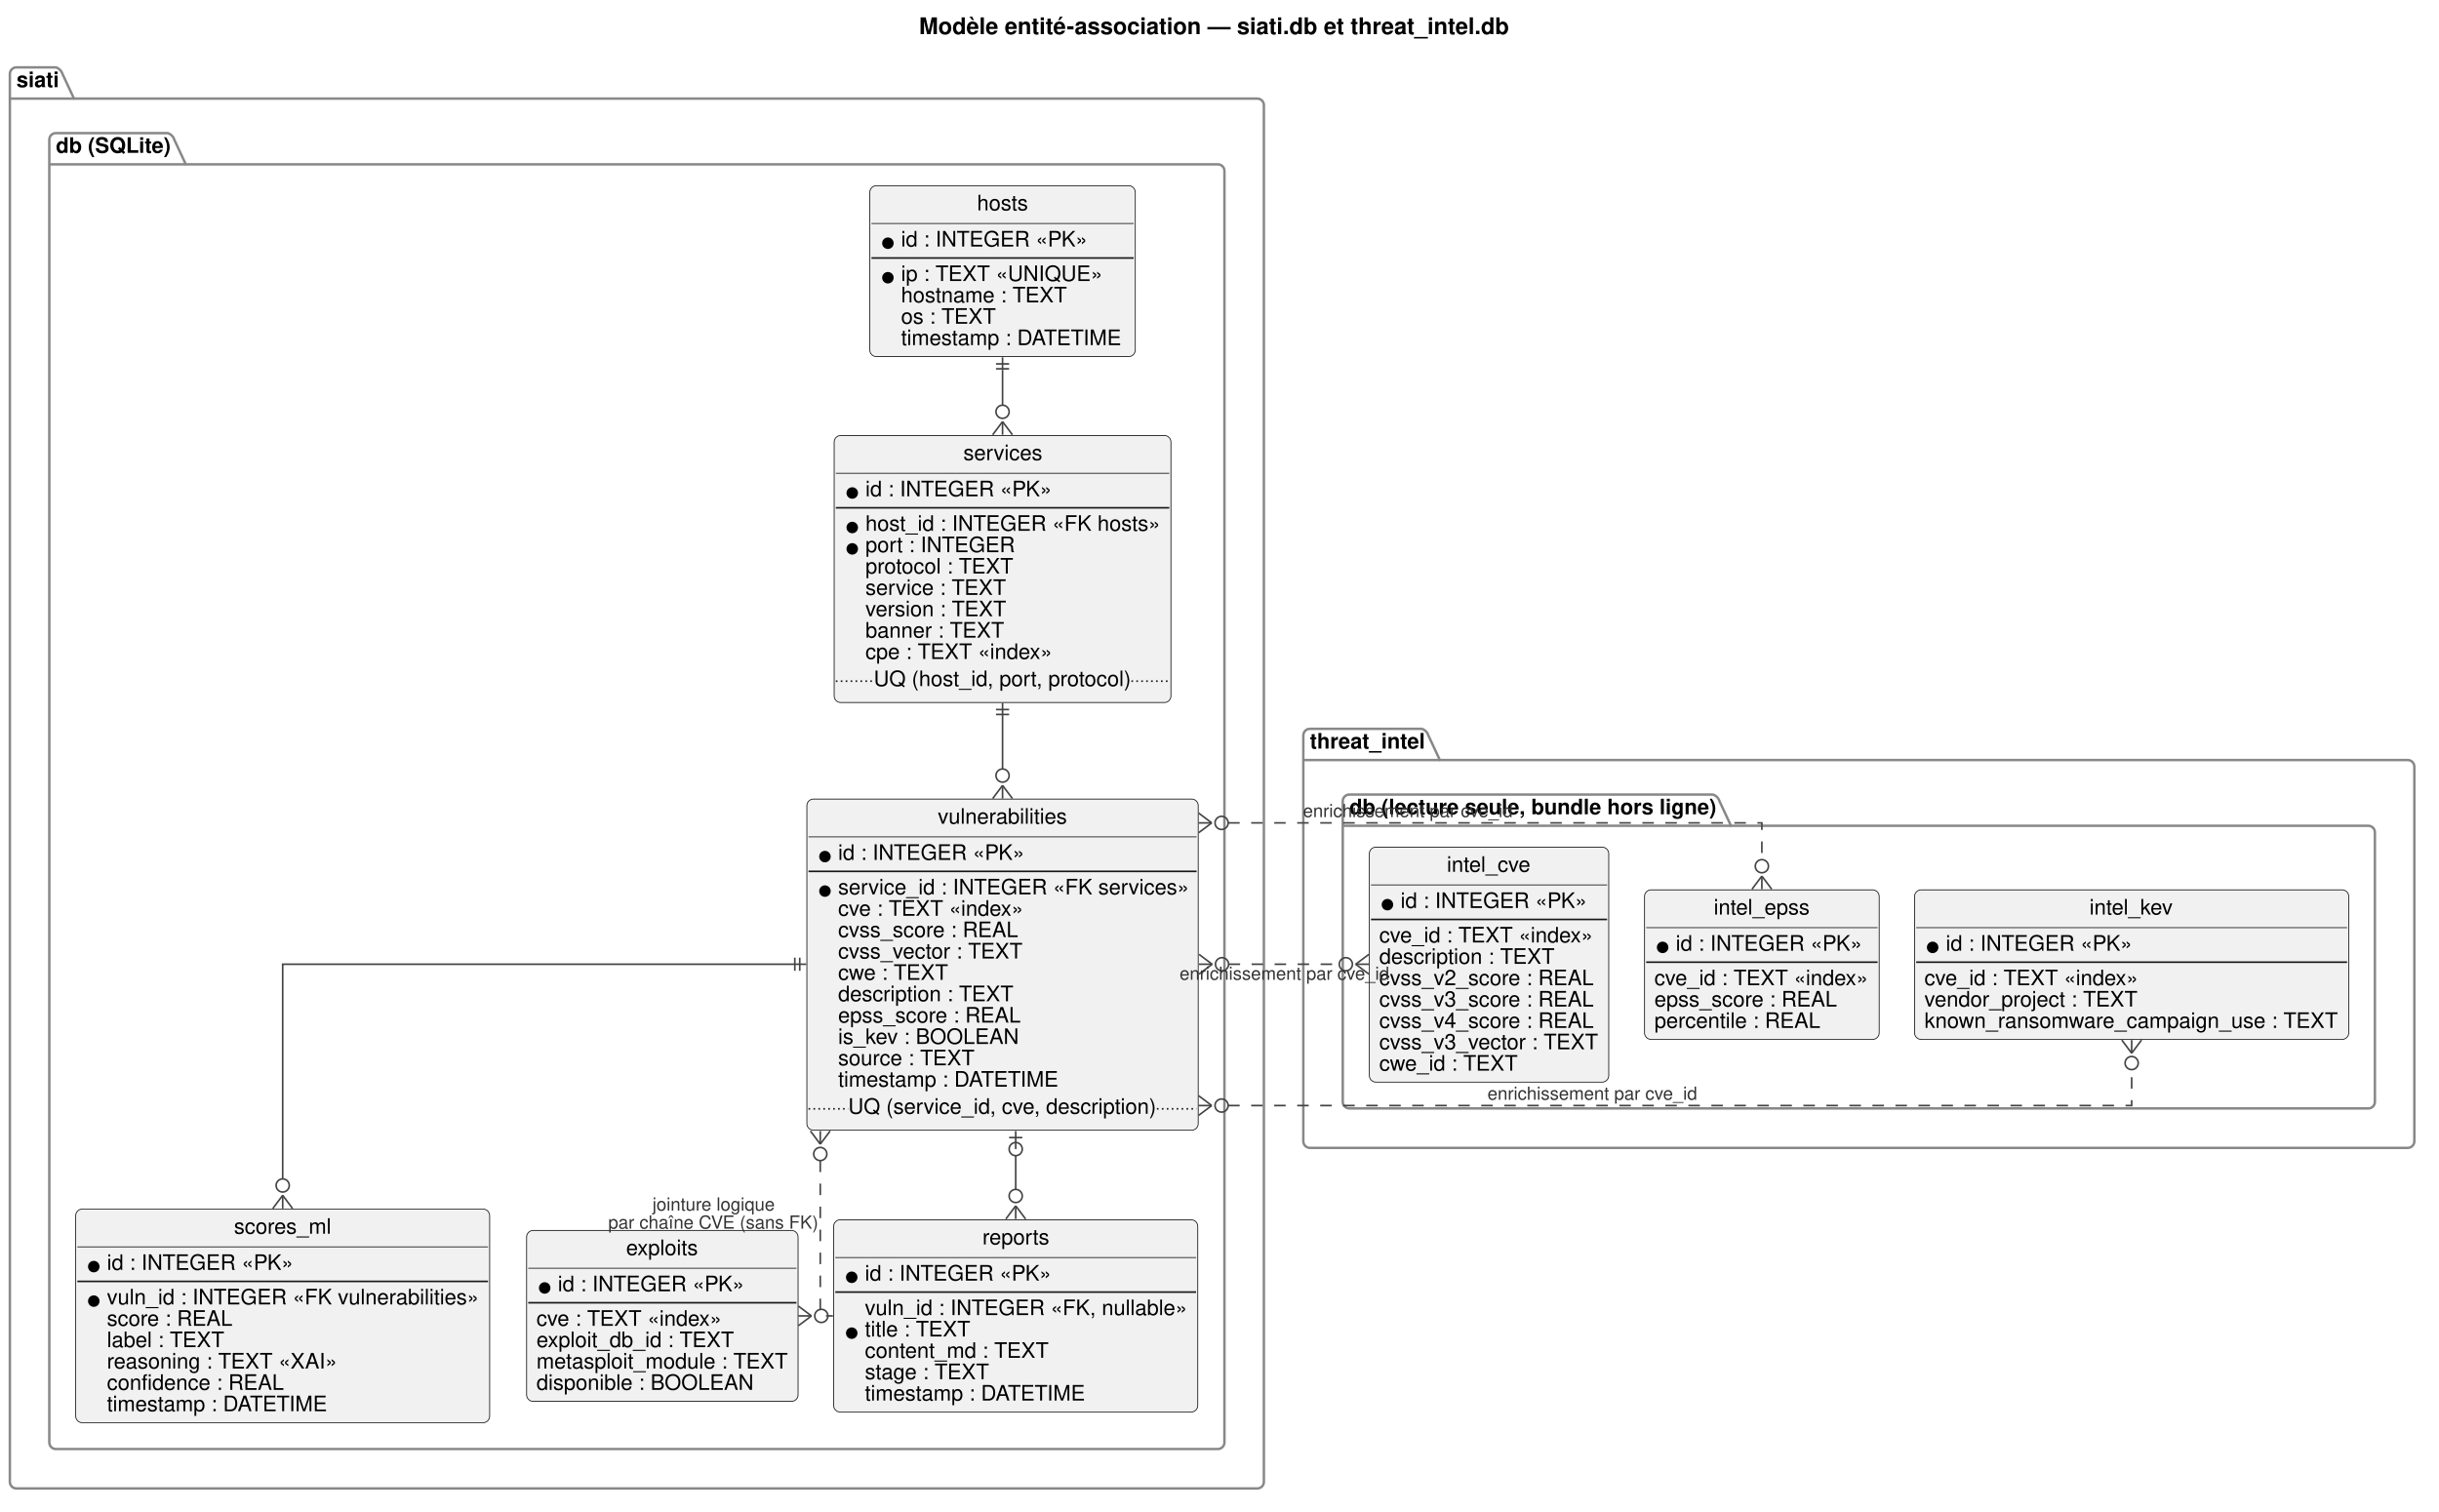
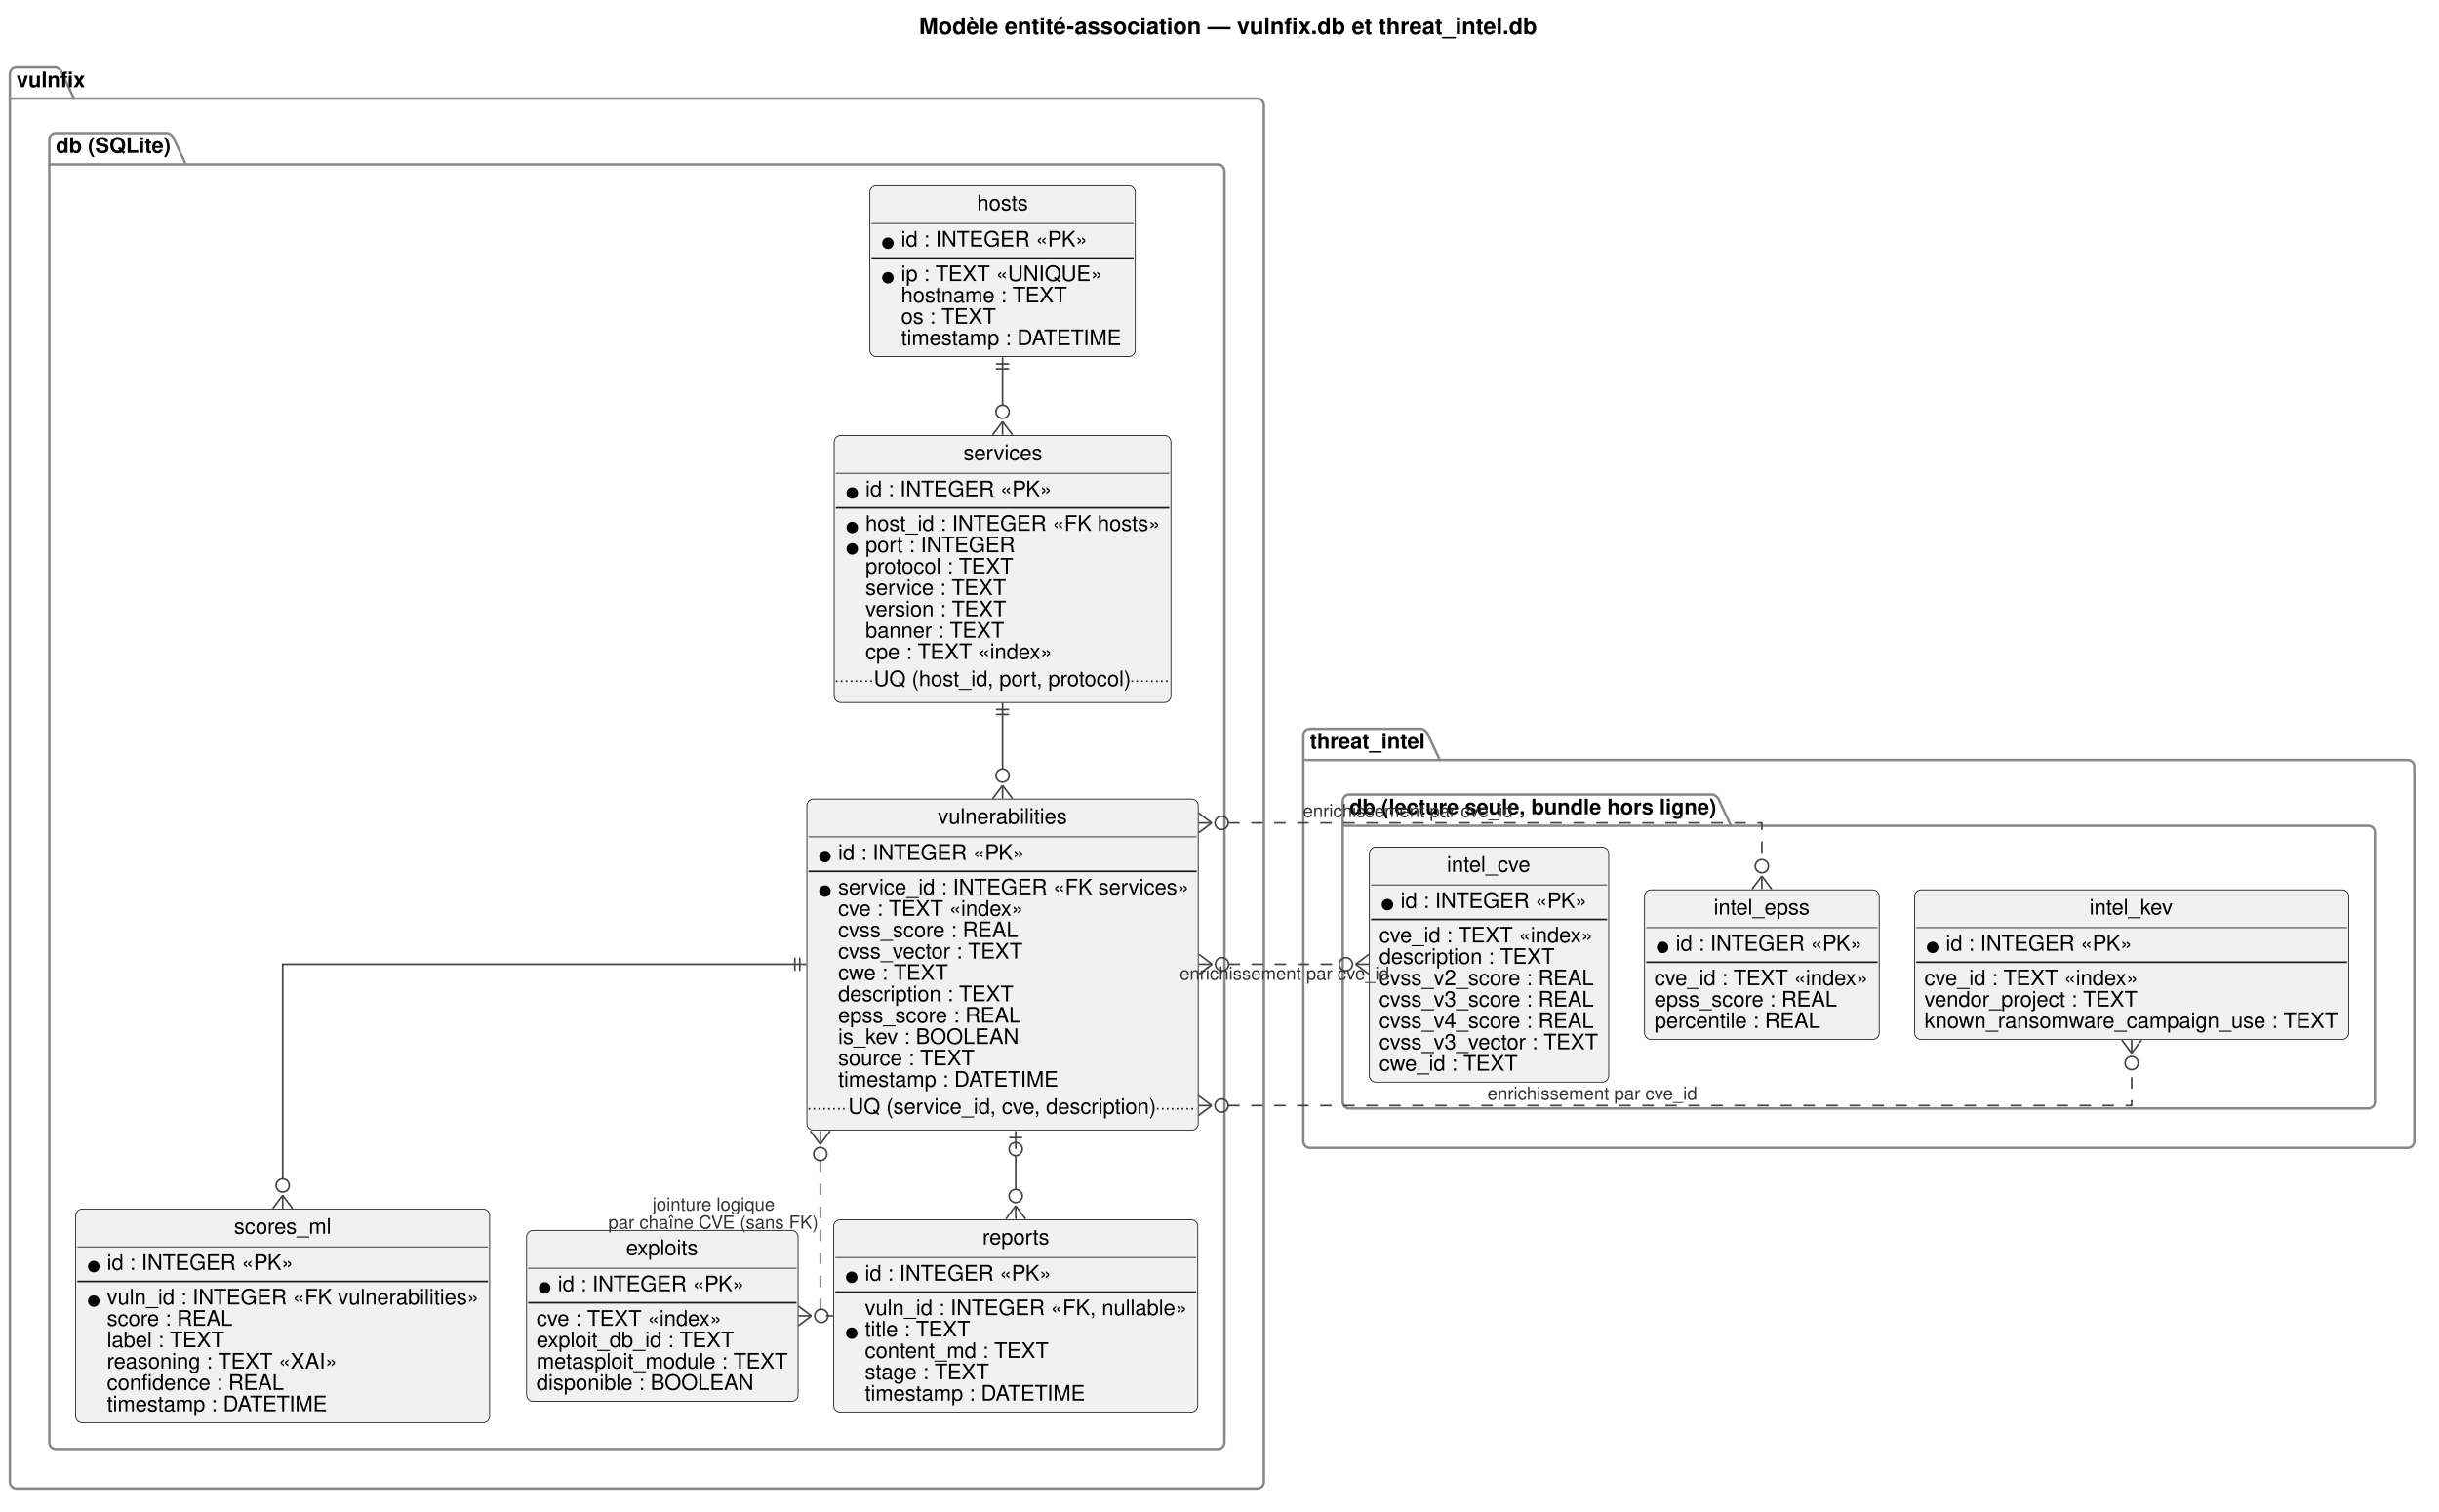
<svg xmlns="http://www.w3.org/2000/svg" contentStyleType="text/css" data-diagram-type="CLASS" height="920px" preserveAspectRatio="none" style="width:1484px;height:920px;background:#FFFFFF;" version="1.1" viewBox="0 0 1484 920" width="1484px" zoomAndPan="magnify">
  <defs />
  <g>
    <g class="title" data-source-line="1">
-       <text fill="#000000" font-family="Helvetica" font-size="14" font-weight="700" lengthAdjust="spacing" textLength="358.613" x="559.193" y="20.78">Modèle entité-association — siati.db et threat_intel.db</text>
-     </g>
-     <g class="cluster" data-qualified-name="siati" data-source-line="6" id="ent0003">
+       <text fill="#000000" font-family="Helvetica" font-size="14" font-weight="700" lengthAdjust="spacing" textLength="358.613" x="559.193" y="20.78">Modèle entité-association — vulnfix.db et threat_intel.db</text>
+     </g>
+     <g class="cluster" data-qualified-name="vulnfix" data-source-line="6" id="ent0003">
      <path d="M10,41 L34.013,41 A6,6 0 0 1 38.013,45 L45.013,60 L765,60 A4,4 0 0 1 769,64 L769,901.75 A4,4 0 0 1 765,905.75 L10,905.75 A4,4 0 0 1 6,901.75 L6,45 A4,4 0 0 1 10,41" fill="none" style="stroke:#888888;stroke-width:1.5;" />
      <line style="stroke:#888888;stroke-width:1.5;" x1="6" x2="45.013" y1="60" y2="60" />
-       <text fill="#000000" font-family="Helvetica" font-size="13" font-weight="700" lengthAdjust="spacing" textLength="26.013" x="10" y="53.01">siati</text>
-     </g>
-     <g class="cluster" data-qualified-name="siati.db .SQLite." data-source-line="5" id="ent0001">
+       <text fill="#000000" font-family="Helvetica" font-size="13" font-weight="700" lengthAdjust="spacing" textLength="26.013" x="10" y="53.01">vulnfix</text>
+     </g>
+     <g class="cluster" data-qualified-name="vulnfix.db .SQLite." data-source-line="5" id="ent0001">
      <path d="M34,81 L102.046,81 A6,6 0 0 1 106.046,85 L113.046,100 L741,100 A4,4 0 0 1 745,104 L745,877.75 A4,4 0 0 1 741,881.75 L34,881.75 A4,4 0 0 1 30,877.75 L30,85 A4,4 0 0 1 34,81" fill="none" style="stroke:#888888;stroke-width:1.5;" />
      <line style="stroke:#888888;stroke-width:1.5;" x1="30" x2="113.046" y1="100" y2="100" />
      <text fill="#000000" font-family="Helvetica" font-size="13" font-weight="700" lengthAdjust="spacing" textLength="70.046" x="34" y="93.01">db (SQLite)</text>
    </g>
    <g class="cluster" data-qualified-name="threat_intel" data-source-line="77" id="ent0016">
      <path d="M797,443.5 L865.072,443.5 A6,6 0 0 1 869.072,447.5 L876.072,462.5 L1465,462.5 A4,4 0 0 1 1469,466.5 L1469,694.5 A4,4 0 0 1 1465,698.5 L797,698.5 A4,4 0 0 1 793,694.5 L793,447.5 A4,4 0 0 1 797,443.5" fill="none" style="stroke:#888888;stroke-width:1.5;" />
      <line style="stroke:#888888;stroke-width:1.5;" x1="793" x2="876.072" y1="462.5" y2="462.5" />
      <text fill="#000000" font-family="Helvetica" font-size="13" font-weight="700" lengthAdjust="spacing" textLength="70.072" x="797" y="455.51">threat_intel</text>
    </g>
    <g class="cluster" data-qualified-name="threat_intel.db .lecture seule. bundle hors ligne." data-source-line="76" id="ent0014">
      <path d="M821,483.5 L1042.196,483.5 A6,6 0 0 1 1046.196,487.5 L1053.196,502.5 L1441,502.5 A4,4 0 0 1 1445,506.5 L1445,670.5 A4,4 0 0 1 1441,674.5 L821,674.5 A4,4 0 0 1 817,670.5 L817,487.5 A4,4 0 0 1 821,483.5" fill="none" style="stroke:#888888;stroke-width:1.5;" />
      <line style="stroke:#888888;stroke-width:1.5;" x1="817" x2="1053.196" y1="502.5" y2="502.5" />
      <text fill="#000000" font-family="Helvetica" font-size="13" font-weight="700" lengthAdjust="spacing" textLength="223.196" x="821" y="495.51">db (lecture seule, bundle hors ligne)</text>
    </g>
-     <g class="entity" data-qualified-name="siati.db .SQLite..hosts" data-source-line="6" id="ent0002">
+     <g class="entity" data-qualified-name="vulnfix.db .SQLite..hosts" data-source-line="6" id="ent0002">
      <rect fill="#F1F1F1" height="104" rx="4" ry="4" style="stroke:#181818;stroke-width:0.5;" width="161.519" x="529.24" y="113" />
      <text fill="#000000" font-family="Helvetica" font-size="13" lengthAdjust="spacing" textLength="31.072" x="594.464" y="128.01">hosts</text>
      <line style="stroke:#181818;stroke-width:0.5;" x1="530.24" x2="689.759" y1="136" y2="136" />
      <g data-visibility-modifier="IE_MANDATORY">
        <ellipse cx="540.24" cy="148" fill="#000000" rx="3" ry="3" style="stroke:#000000;stroke-width:1;" />
      </g>
      <text fill="#000000" font-family="Helvetica" font-size="13" lengthAdjust="spacing" textLength="114.15" x="548.24" y="150.01">id : INTEGER «PK»</text>
      <line style="stroke:#181818;stroke-width:1;" x1="530.24" x2="689.759" y1="157" y2="157" />
      <g data-visibility-modifier="IE_MANDATORY">
        <ellipse cx="540.24" cy="169" fill="#000000" rx="3" ry="3" style="stroke:#000000;stroke-width:1;" />
      </g>
      <text fill="#000000" font-family="Helvetica" font-size="13" lengthAdjust="spacing" textLength="122.808" x="548.24" y="171.01">ip : TEXT «UNIQUE»</text>
      <text fill="#000000" font-family="Helvetica" font-size="13" lengthAdjust="spacing" textLength="101.15" x="548.24" y="184.01">hostname : TEXT</text>
      <text fill="#000000" font-family="Helvetica" font-size="13" lengthAdjust="spacing" textLength="57.789" x="548.24" y="197.01">os : TEXT</text>
      <text fill="#000000" font-family="Helvetica" font-size="13" lengthAdjust="spacing" textLength="136.519" x="548.24" y="210.01">timestamp : DATETIME</text>
    </g>
-     <g class="entity" data-qualified-name="siati.db .SQLite..services" data-source-line="14" id="ent0004">
+     <g class="entity" data-qualified-name="vulnfix.db .SQLite..services" data-source-line="14" id="ent0004">
      <rect fill="#F1F1F1" height="162.5" rx="4" ry="4" style="stroke:#181818;stroke-width:0.5;" width="204.905" x="507.55" y="265" />
      <text fill="#000000" font-family="Helvetica" font-size="13" lengthAdjust="spacing" textLength="47.677" x="586.164" y="280.01">services</text>
      <line style="stroke:#181818;stroke-width:0.5;" x1="508.55" x2="711.455" y1="288" y2="288" />
      <g data-visibility-modifier="IE_MANDATORY">
        <ellipse cx="518.55" cy="300" fill="#000000" rx="3" ry="3" style="stroke:#000000;stroke-width:1;" />
      </g>
      <text fill="#000000" font-family="Helvetica" font-size="13" lengthAdjust="spacing" textLength="114.15" x="526.55" y="302.01">id : INTEGER «PK»</text>
      <line style="stroke:#181818;stroke-width:1;" x1="508.55" x2="711.455" y1="309" y2="309" />
      <g data-visibility-modifier="IE_MANDATORY">
        <ellipse cx="518.55" cy="321" fill="#000000" rx="3" ry="3" style="stroke:#000000;stroke-width:1;" />
      </g>
      <text fill="#000000" font-family="Helvetica" font-size="13" lengthAdjust="spacing" textLength="179.905" x="526.55" y="323.01">host_id : INTEGER «FK hosts»</text>
      <g data-visibility-modifier="IE_MANDATORY">
        <ellipse cx="518.55" cy="334" fill="#000000" rx="3" ry="3" style="stroke:#000000;stroke-width:1;" />
      </g>
      <text fill="#000000" font-family="Helvetica" font-size="13" lengthAdjust="spacing" textLength="91.019" x="526.55" y="336.01">port : INTEGER</text>
      <text fill="#000000" font-family="Helvetica" font-size="13" lengthAdjust="spacing" textLength="90.308" x="526.55" y="349.01">protocol : TEXT</text>
      <text fill="#000000" font-family="Helvetica" font-size="13" lengthAdjust="spacing" textLength="85.236" x="526.55" y="362.01">service : TEXT</text>
      <text fill="#000000" font-family="Helvetica" font-size="13" lengthAdjust="spacing" textLength="85.966" x="526.55" y="375.01">version : TEXT</text>
      <text fill="#000000" font-family="Helvetica" font-size="13" lengthAdjust="spacing" textLength="84.538" x="526.55" y="388.01">banner : TEXT</text>
      <text fill="#000000" font-family="Helvetica" font-size="13" lengthAdjust="spacing" textLength="114.169" x="526.55" y="401.01">cpe : TEXT «index»</text>
      <line style="stroke:#181818;stroke-width:1;stroke-dasharray:1,2;" x1="508.55" x2="531.609" y1="414.5" y2="414.5" />
      <text fill="#000000" font-family="Helvetica" font-size="13" lengthAdjust="spacing" textLength="156.787" x="531.609" y="417.51">UQ (host_id, port, protocol)</text>
      <line style="stroke:#181818;stroke-width:1;stroke-dasharray:1,2;" x1="688.396" x2="711.455" y1="414.5" y2="414.5" />
    </g>
-     <g class="entity" data-qualified-name="siati.db .SQLite..vulnerabilities" data-source-line="26" id="ent0005">
+     <g class="entity" data-qualified-name="vulnfix.db .SQLite..vulnerabilities" data-source-line="26" id="ent0005">
      <rect fill="#F1F1F1" height="201.5" rx="4" ry="4" style="stroke:#181818;stroke-width:0.5;" width="238.116" x="490.94" y="486.25" />
      <text fill="#000000" font-family="Helvetica" font-size="13" lengthAdjust="spacing" textLength="78.762" x="570.617" y="501.26">vulnerabilities</text>
      <line style="stroke:#181818;stroke-width:0.5;" x1="491.94" x2="728.056" y1="509.25" y2="509.25" />
      <g data-visibility-modifier="IE_MANDATORY">
        <ellipse cx="501.94" cy="521.25" fill="#000000" rx="3" ry="3" style="stroke:#000000;stroke-width:1;" />
      </g>
      <text fill="#000000" font-family="Helvetica" font-size="13" lengthAdjust="spacing" textLength="114.15" x="509.94" y="523.26">id : INTEGER «PK»</text>
      <line style="stroke:#181818;stroke-width:1;" x1="491.94" x2="728.056" y1="530.25" y2="530.25" />
      <g data-visibility-modifier="IE_MANDATORY">
        <ellipse cx="501.94" cy="542.25" fill="#000000" rx="3" ry="3" style="stroke:#000000;stroke-width:1;" />
      </g>
      <text fill="#000000" font-family="Helvetica" font-size="13" lengthAdjust="spacing" textLength="213.116" x="509.94" y="544.26">service_id : INTEGER «FK services»</text>
      <text fill="#000000" font-family="Helvetica" font-size="13" lengthAdjust="spacing" textLength="113.439" x="509.94" y="557.26">cve : TEXT «index»</text>
      <text fill="#000000" font-family="Helvetica" font-size="13" lengthAdjust="spacing" textLength="109.814" x="509.94" y="570.26">cvss_score : REAL</text>
      <text fill="#000000" font-family="Helvetica" font-size="13" lengthAdjust="spacing" textLength="112.69" x="509.94" y="583.26">cvss_vector : TEXT</text>
      <text fill="#000000" font-family="Helvetica" font-size="13" lengthAdjust="spacing" textLength="67.177" x="509.94" y="596.26">cwe : TEXT</text>
      <text fill="#000000" font-family="Helvetica" font-size="13" lengthAdjust="spacing" textLength="106.926" x="509.94" y="609.26">description : TEXT</text>
      <text fill="#000000" font-family="Helvetica" font-size="13" lengthAdjust="spacing" textLength="111.274" x="509.94" y="622.26">epss_score : REAL</text>
      <text fill="#000000" font-family="Helvetica" font-size="13" lengthAdjust="spacing" textLength="110.538" x="509.94" y="635.26">is_kev : BOOLEAN</text>
      <text fill="#000000" font-family="Helvetica" font-size="13" lengthAdjust="spacing" textLength="83.078" x="509.94" y="648.26">source : TEXT</text>
      <text fill="#000000" font-family="Helvetica" font-size="13" lengthAdjust="spacing" textLength="136.519" x="509.94" y="661.26">timestamp : DATETIME</text>
      <line style="stroke:#181818;stroke-width:1;stroke-dasharray:1,2;" x1="491.94" x2="516.078" y1="674.75" y2="674.75" />
      <text fill="#000000" font-family="Helvetica" font-size="13" lengthAdjust="spacing" textLength="187.84" x="516.078" y="677.76">UQ (service_id, cve, description)</text>
      <line style="stroke:#181818;stroke-width:1;stroke-dasharray:1,2;" x1="703.918" x2="728.056" y1="674.75" y2="674.75" />
    </g>
-     <g class="entity" data-qualified-name="siati.db .SQLite..scores_ml" data-source-line="41" id="ent0006">
+     <g class="entity" data-qualified-name="vulnfix.db .SQLite..scores_ml" data-source-line="41" id="ent0006">
      <rect fill="#F1F1F1" height="130" rx="4" ry="4" style="stroke:#181818;stroke-width:0.5;" width="251.872" x="46.06" y="735.75" />
      <text fill="#000000" font-family="Helvetica" font-size="13" lengthAdjust="spacing" textLength="59.236" x="142.378" y="750.76">scores_ml</text>
      <line style="stroke:#181818;stroke-width:0.5;" x1="47.06" x2="296.932" y1="758.75" y2="758.75" />
      <g data-visibility-modifier="IE_MANDATORY">
        <ellipse cx="57.06" cy="770.75" fill="#000000" rx="3" ry="3" style="stroke:#000000;stroke-width:1;" />
      </g>
      <text fill="#000000" font-family="Helvetica" font-size="13" lengthAdjust="spacing" textLength="114.15" x="65.06" y="772.76">id : INTEGER «PK»</text>
      <line style="stroke:#181818;stroke-width:1;" x1="47.06" x2="296.932" y1="779.75" y2="779.75" />
      <g data-visibility-modifier="IE_MANDATORY">
        <ellipse cx="57.06" cy="791.75" fill="#000000" rx="3" ry="3" style="stroke:#000000;stroke-width:1;" />
      </g>
      <text fill="#000000" font-family="Helvetica" font-size="13" lengthAdjust="spacing" textLength="226.872" x="65.06" y="793.76">vuln_id : INTEGER «FK vulnerabilities»</text>
      <text fill="#000000" font-family="Helvetica" font-size="13" lengthAdjust="spacing" textLength="76.585" x="65.06" y="806.76">score : REAL</text>
      <text fill="#000000" font-family="Helvetica" font-size="13" lengthAdjust="spacing" textLength="71.525" x="65.06" y="819.76">label : TEXT</text>
      <text fill="#000000" font-family="Helvetica" font-size="13" lengthAdjust="spacing" textLength="140.182" x="65.06" y="832.76">reasoning : TEXT «XAI»</text>
      <text fill="#000000" font-family="Helvetica" font-size="13" lengthAdjust="spacing" textLength="107.675" x="65.06" y="845.76">confidence : REAL</text>
      <text fill="#000000" font-family="Helvetica" font-size="13" lengthAdjust="spacing" textLength="136.519" x="65.06" y="858.76">timestamp : DATETIME</text>
    </g>
-     <g class="entity" data-qualified-name="siati.db .SQLite..exploits" data-source-line="51" id="ent0007">
+     <g class="entity" data-qualified-name="vulnfix.db .SQLite..exploits" data-source-line="51" id="ent0007">
      <rect fill="#F1F1F1" height="104" rx="4" ry="4" style="stroke:#181818;stroke-width:0.5;" width="165.175" x="320.41" y="748.75" />
      <text fill="#000000" font-family="Helvetica" font-size="13" lengthAdjust="spacing" textLength="44.078" x="380.959" y="763.76">exploits</text>
      <line style="stroke:#181818;stroke-width:0.5;" x1="321.41" x2="484.585" y1="771.75" y2="771.75" />
      <g data-visibility-modifier="IE_MANDATORY">
        <ellipse cx="331.41" cy="783.75" fill="#000000" rx="3" ry="3" style="stroke:#000000;stroke-width:1;" />
      </g>
      <text fill="#000000" font-family="Helvetica" font-size="13" lengthAdjust="spacing" textLength="114.15" x="339.41" y="785.76">id : INTEGER «PK»</text>
      <line style="stroke:#181818;stroke-width:1;" x1="321.41" x2="484.585" y1="792.75" y2="792.75" />
      <text fill="#000000" font-family="Helvetica" font-size="13" lengthAdjust="spacing" textLength="113.439" x="326.41" y="806.76">cve : TEXT «index»</text>
      <text fill="#000000" font-family="Helvetica" font-size="13" lengthAdjust="spacing" textLength="120.675" x="326.41" y="819.76">exploit_db_id : TEXT</text>
      <text fill="#000000" font-family="Helvetica" font-size="13" lengthAdjust="spacing" textLength="153.175" x="326.41" y="832.76">metasploit_module : TEXT</text>
      <text fill="#000000" font-family="Helvetica" font-size="13" lengthAdjust="spacing" textLength="132.234" x="326.41" y="845.76">disponible : BOOLEAN</text>
    </g>
-     <g class="entity" data-qualified-name="siati.db .SQLite..reports" data-source-line="59" id="ent0008">
+     <g class="entity" data-qualified-name="vulnfix.db .SQLite..reports" data-source-line="59" id="ent0008">
      <rect fill="#F1F1F1" height="117" rx="4" ry="4" style="stroke:#181818;stroke-width:0.5;" width="221.536" x="507.23" y="742.25" />
      <text fill="#000000" font-family="Helvetica" font-size="13" lengthAdjust="spacing" textLength="40.46" x="597.768" y="757.26">reports</text>
      <line style="stroke:#181818;stroke-width:0.5;" x1="508.23" x2="727.766" y1="765.25" y2="765.25" />
      <g data-visibility-modifier="IE_MANDATORY">
        <ellipse cx="518.23" cy="777.25" fill="#000000" rx="3" ry="3" style="stroke:#000000;stroke-width:1;" />
      </g>
      <text fill="#000000" font-family="Helvetica" font-size="13" lengthAdjust="spacing" textLength="114.15" x="526.23" y="779.26">id : INTEGER «PK»</text>
      <line style="stroke:#181818;stroke-width:1;" x1="508.23" x2="727.766" y1="786.25" y2="786.25" />
      <text fill="#000000" font-family="Helvetica" font-size="13" lengthAdjust="spacing" textLength="196.536" x="526.23" y="800.26">vuln_id : INTEGER «FK, nullable»</text>
      <g data-visibility-modifier="IE_MANDATORY">
        <ellipse cx="518.23" cy="811.25" fill="#000000" rx="3" ry="3" style="stroke:#000000;stroke-width:1;" />
      </g>
      <text fill="#000000" font-family="Helvetica" font-size="13" lengthAdjust="spacing" textLength="64.289" x="526.23" y="813.26">title : TEXT</text>
      <text fill="#000000" font-family="Helvetica" font-size="13" lengthAdjust="spacing" textLength="111.992" x="526.23" y="826.26">content_md : TEXT</text>
      <text fill="#000000" font-family="Helvetica" font-size="13" lengthAdjust="spacing" textLength="75.861" x="526.23" y="839.26">stage : TEXT</text>
      <text fill="#000000" font-family="Helvetica" font-size="13" lengthAdjust="spacing" textLength="136.519" x="526.23" y="852.26">timestamp : DATETIME</text>
    </g>
    <g class="entity" data-qualified-name="threat_intel.db .lecture seule. bundle hors ligne..intel_cve" data-source-line="77" id="ent0015">
      <rect fill="#F1F1F1" height="143" rx="4" ry="4" style="stroke:#181818;stroke-width:0.5;" width="145.65" x="833.18" y="515.5" />
      <text fill="#000000" font-family="Helvetica" font-size="13" lengthAdjust="spacing" textLength="51.308" x="880.351" y="530.51">intel_cve</text>
      <line style="stroke:#181818;stroke-width:0.5;" x1="834.18" x2="977.83" y1="538.5" y2="538.5" />
      <g data-visibility-modifier="IE_MANDATORY">
        <ellipse cx="844.18" cy="550.5" fill="#000000" rx="3" ry="3" style="stroke:#000000;stroke-width:1;" />
      </g>
      <text fill="#000000" font-family="Helvetica" font-size="13" lengthAdjust="spacing" textLength="114.15" x="852.18" y="552.51">id : INTEGER «PK»</text>
      <line style="stroke:#181818;stroke-width:1;" x1="834.18" x2="977.83" y1="559.5" y2="559.5" />
      <text fill="#000000" font-family="Helvetica" font-size="13" lengthAdjust="spacing" textLength="130.787" x="839.18" y="573.51">cve_id : TEXT «index»</text>
      <text fill="#000000" font-family="Helvetica" font-size="13" lengthAdjust="spacing" textLength="106.926" x="839.18" y="586.51">description : TEXT</text>
      <text fill="#000000" font-family="Helvetica" font-size="13" lengthAdjust="spacing" textLength="130.774" x="839.18" y="599.51">cvss_v2_score : REAL</text>
      <text fill="#000000" font-family="Helvetica" font-size="13" lengthAdjust="spacing" textLength="130.774" x="839.18" y="612.51">cvss_v3_score : REAL</text>
      <text fill="#000000" font-family="Helvetica" font-size="13" lengthAdjust="spacing" textLength="130.774" x="839.18" y="625.51">cvss_v4_score : REAL</text>
      <text fill="#000000" font-family="Helvetica" font-size="13" lengthAdjust="spacing" textLength="133.65" x="839.18" y="638.51">cvss_v3_vector : TEXT</text>
      <text fill="#000000" font-family="Helvetica" font-size="13" lengthAdjust="spacing" textLength="84.525" x="839.18" y="651.51">cwe_id : TEXT</text>
    </g>
    <g class="entity" data-qualified-name="threat_intel.db .lecture seule. bundle hors ligne..intel_epss" data-source-line="88" id="ent0017">
      <rect fill="#F1F1F1" height="91" rx="4" ry="4" style="stroke:#181818;stroke-width:0.5;" width="142.787" x="1000.61" y="541.5" />
      <text fill="#000000" font-family="Helvetica" font-size="13" lengthAdjust="spacing" textLength="58.538" x="1042.735" y="556.51">intel_epss</text>
      <line style="stroke:#181818;stroke-width:0.5;" x1="1001.61" x2="1142.397" y1="564.5" y2="564.5" />
      <g data-visibility-modifier="IE_MANDATORY">
        <ellipse cx="1011.61" cy="576.5" fill="#000000" rx="3" ry="3" style="stroke:#000000;stroke-width:1;" />
      </g>
      <text fill="#000000" font-family="Helvetica" font-size="13" lengthAdjust="spacing" textLength="114.15" x="1019.61" y="578.51">id : INTEGER «PK»</text>
      <line style="stroke:#181818;stroke-width:1;" x1="1001.61" x2="1142.397" y1="585.5" y2="585.5" />
      <text fill="#000000" font-family="Helvetica" font-size="13" lengthAdjust="spacing" textLength="130.787" x="1006.61" y="599.51">cve_id : TEXT «index»</text>
      <text fill="#000000" font-family="Helvetica" font-size="13" lengthAdjust="spacing" textLength="111.274" x="1006.61" y="612.51">epss_score : REAL</text>
      <text fill="#000000" font-family="Helvetica" font-size="13" lengthAdjust="spacing" textLength="101.163" x="1006.61" y="625.51">percentile : REAL</text>
    </g>
    <g class="entity" data-qualified-name="threat_intel.db .lecture seule. bundle hors ligne..intel_kev" data-source-line="95" id="ent0018">
      <rect fill="#F1F1F1" height="91" rx="4" ry="4" style="stroke:#181818;stroke-width:0.5;" width="264.18" x="1164.91" y="541.5" />
      <text fill="#000000" font-family="Helvetica" font-size="13" lengthAdjust="spacing" textLength="51.308" x="1271.346" y="556.51">intel_kev</text>
      <line style="stroke:#181818;stroke-width:0.5;" x1="1165.91" x2="1428.09" y1="564.5" y2="564.5" />
      <g data-visibility-modifier="IE_MANDATORY">
        <ellipse cx="1175.91" cy="576.5" fill="#000000" rx="3" ry="3" style="stroke:#000000;stroke-width:1;" />
      </g>
      <text fill="#000000" font-family="Helvetica" font-size="13" lengthAdjust="spacing" textLength="114.15" x="1183.91" y="578.51">id : INTEGER «PK»</text>
      <line style="stroke:#181818;stroke-width:1;" x1="1165.91" x2="1428.09" y1="585.5" y2="585.5" />
      <text fill="#000000" font-family="Helvetica" font-size="13" lengthAdjust="spacing" textLength="130.787" x="1170.91" y="599.51">cve_id : TEXT «index»</text>
      <text fill="#000000" font-family="Helvetica" font-size="13" lengthAdjust="spacing" textLength="130.057" x="1170.91" y="612.51">vendor_project : TEXT</text>
      <text fill="#000000" font-family="Helvetica" font-size="13" lengthAdjust="spacing" textLength="252.18" x="1170.91" y="625.51">known_ransomware_campaign_use : TEXT</text>
    </g>
    <g class="link" data-entity-1="ent0002" data-entity-2="ent0004" data-link-type="crowfoot" data-source-line="69" id="lnk9">
      <path codeLine="69" d="M610,225.43 C610,240.17 610,230.56 610,246.57" fill="none" id="hosts-services" style="stroke:#444444;stroke-width:1;" />
      <line style="stroke:#444444;stroke-width:1;" x1="606" x2="614" y1="221.43" y2="221.43" />
      <line style="stroke:#444444;stroke-width:1;" x1="606" x2="614" y1="224.43" y2="224.43" />
      <line style="stroke:#444444;stroke-width:1;" x1="610" x2="610" y1="225.43" y2="217.43" />
      <line style="stroke:#444444;stroke-width:1;" x1="610" x2="616" y1="256.57" y2="264.57" />
      <line style="stroke:#444444;stroke-width:1;" x1="610" x2="604" y1="256.57" y2="264.57" />
      <line style="stroke:#444444;stroke-width:1;" x1="610" x2="610" y1="256.57" y2="264.57" />
      <ellipse cx="610" cy="250.57" fill="none" rx="4" ry="4" style="stroke:#444444;stroke-width:1;" />
    </g>
    <g class="link" data-entity-1="ent0004" data-entity-2="ent0005" data-link-type="crowfoot" data-source-line="70" id="lnk10">
      <path codeLine="70" d="M610,435.76 C610,454.45 610,448.53 610,467.94" fill="none" id="services-vulnerabilities" style="stroke:#444444;stroke-width:1;" />
      <line style="stroke:#444444;stroke-width:1;" x1="606" x2="614" y1="431.76" y2="431.76" />
      <line style="stroke:#444444;stroke-width:1;" x1="606" x2="614" y1="434.76" y2="434.76" />
      <line style="stroke:#444444;stroke-width:1;" x1="610" x2="610" y1="435.76" y2="427.76" />
      <line style="stroke:#444444;stroke-width:1;" x1="610" x2="616" y1="477.94" y2="485.94" />
      <line style="stroke:#444444;stroke-width:1;" x1="610" x2="604" y1="477.94" y2="485.94" />
      <line style="stroke:#444444;stroke-width:1;" x1="610" x2="610" y1="477.94" y2="485.94" />
      <ellipse cx="610" cy="471.94" fill="none" rx="4" ry="4" style="stroke:#444444;stroke-width:1;" />
    </g>
    <g class="link" data-entity-1="ent0005" data-entity-2="ent0006" data-link-type="crowfoot" data-source-line="71" id="lnk11">
      <path codeLine="71" d="M482.6,586.75 C352.91,586.75 172,586.75 172,586.75 C172,586.75 172,654.45 172,717.38" fill="none" id="vulnerabilities-scores_ml" style="stroke:#444444;stroke-width:1;" />
      <line style="stroke:#444444;stroke-width:1;" x1="486.6" x2="486.6" y1="582.75" y2="590.75" />
      <line style="stroke:#444444;stroke-width:1;" x1="483.6" x2="483.6" y1="582.75" y2="590.75" />
      <line style="stroke:#444444;stroke-width:1;" x1="482.6" x2="490.6" y1="586.75" y2="586.75" />
      <line style="stroke:#444444;stroke-width:1;" x1="172" x2="178" y1="727.38" y2="735.38" />
      <line style="stroke:#444444;stroke-width:1;" x1="172" x2="166" y1="727.38" y2="735.38" />
      <line style="stroke:#444444;stroke-width:1;" x1="172" x2="172" y1="727.38" y2="735.38" />
      <ellipse cx="172" cy="721.38" fill="none" rx="4" ry="4" style="stroke:#444444;stroke-width:1;" />
    </g>
    <g class="link" data-entity-1="ent0005" data-entity-2="ent0008" data-link-type="crowfoot" data-source-line="72" id="lnk12">
      <path codeLine="72" d="M618,703.24 C618,721.59 618,707.15 618,723.77" fill="none" id="vulnerabilities-reports" style="stroke:#444444;stroke-width:1;" />
      <line style="stroke:#444444;stroke-width:1;" x1="618" x2="618" y1="699.24" y2="688.24" />
      <ellipse cx="618" cy="699.24" fill="none" rx="4" ry="4" style="stroke:#444444;stroke-width:1;" />
      <line style="stroke:#444444;stroke-width:1;" x1="614" x2="622" y1="692.24" y2="692.24" />
      <line style="stroke:#444444;stroke-width:1;" x1="618" x2="624" y1="733.77" y2="741.77" />
      <line style="stroke:#444444;stroke-width:1;" x1="618" x2="612" y1="733.77" y2="741.77" />
      <line style="stroke:#444444;stroke-width:1;" x1="618" x2="618" y1="733.77" y2="741.77" />
      <ellipse cx="618" cy="727.77" fill="none" rx="4" ry="4" style="stroke:#444444;stroke-width:1;" />
    </g>
    <g class="link" data-entity-1="ent0005" data-entity-2="ent0007" data-link-type="crowfoot" data-source-line="73" id="lnk13">
      <path codeLine="73" d="M499.09,706.24 C499.09,761.49 499.09,800.75 499.09,800.75 C499.09,800.75 511.81,800.75 503.73,800.75" fill="none" id="vulnerabilities-exploits" style="stroke:#444444;stroke-width:1;stroke-dasharray:7,7;" />
      <line style="stroke:#444444;stroke-width:1;" x1="499.09" x2="493.09" y1="696.24" y2="688.24" />
      <line style="stroke:#444444;stroke-width:1;" x1="499.09" x2="505.09" y1="696.24" y2="688.24" />
      <line style="stroke:#444444;stroke-width:1;" x1="499.09" x2="499.09" y1="696.24" y2="688.24" />
      <ellipse cx="499.09" cy="702.24" fill="none" rx="4" ry="4" style="stroke:#444444;stroke-width:1;" />
      <line style="stroke:#444444;stroke-width:1;" x1="493.73" x2="485.73" y1="800.75" y2="806.75" />
      <line style="stroke:#444444;stroke-width:1;" x1="493.73" x2="485.73" y1="800.75" y2="794.75" />
      <line style="stroke:#444444;stroke-width:1;" x1="493.73" x2="485.73" y1="800.75" y2="800.75" />
      <ellipse cx="499.73" cy="800.75" fill="none" rx="4" ry="4" style="stroke:#444444;stroke-width:1;" />
      <text fill="#333333" font-family="Helvetica" font-size="11" lengthAdjust="spacing" textLength="74.61" x="396.978" y="736.65">jointure logique</text>
      <text fill="#333333" font-family="Helvetica" font-size="11" lengthAdjust="spacing" textLength="128.385" x="370.09" y="747.65">par chaîne CVE (sans FK)</text>
    </g>
    <g class="link" data-entity-1="ent0005" data-entity-2="ent0015" data-link-type="crowfoot" data-source-line="104" id="lnk19">
      <path codeLine="104" d="M747.54,586.75 C782.52,586.75 783.7,586.75 814.87,586.75" fill="none" id="vulnerabilities-intel_cve" style="stroke:#444444;stroke-width:1;stroke-dasharray:7,7;" />
      <line style="stroke:#444444;stroke-width:1;" x1="737.54" x2="729.54" y1="586.75" y2="592.75" />
      <line style="stroke:#444444;stroke-width:1;" x1="737.54" x2="729.54" y1="586.75" y2="580.75" />
      <line style="stroke:#444444;stroke-width:1;" x1="737.54" x2="729.54" y1="586.75" y2="586.75" />
      <ellipse cx="743.54" cy="586.75" fill="none" rx="4" ry="4" style="stroke:#444444;stroke-width:1;" />
      <line style="stroke:#444444;stroke-width:1;" x1="824.87" x2="832.87" y1="586.75" y2="580.75" />
      <line style="stroke:#444444;stroke-width:1;" x1="824.87" x2="832.87" y1="586.75" y2="592.75" />
      <line style="stroke:#444444;stroke-width:1;" x1="824.87" x2="832.87" y1="586.75" y2="586.75" />
      <ellipse cx="818.87" cy="586.75" fill="none" rx="4" ry="4" style="stroke:#444444;stroke-width:1;" />
      <text fill="#333333" font-family="Helvetica" font-size="11" lengthAdjust="spacing" textLength="127.784" x="717.71" y="596.22">enrichissement par cve_id</text>
    </g>
    <g class="link" data-entity-1="ent0005" data-entity-2="ent0017" data-link-type="crowfoot" data-source-line="105" id="lnk20">
      <path codeLine="105" d="M747.28,500.75 C884.17,500.75 1072,500.75 1072,500.75 C1072,500.75 1072,502.5 1072,523.1" fill="none" id="vulnerabilities-intel_epss" style="stroke:#444444;stroke-width:1;stroke-dasharray:7,7;" />
      <line style="stroke:#444444;stroke-width:1;" x1="737.28" x2="729.28" y1="500.75" y2="506.75" />
      <line style="stroke:#444444;stroke-width:1;" x1="737.28" x2="729.28" y1="500.75" y2="494.75" />
      <line style="stroke:#444444;stroke-width:1;" x1="737.28" x2="729.28" y1="500.75" y2="500.75" />
      <ellipse cx="743.28" cy="500.75" fill="none" rx="4" ry="4" style="stroke:#444444;stroke-width:1;" />
      <line style="stroke:#444444;stroke-width:1;" x1="1072" x2="1078" y1="533.1" y2="541.1" />
      <line style="stroke:#444444;stroke-width:1;" x1="1072" x2="1066" y1="533.1" y2="541.1" />
      <line style="stroke:#444444;stroke-width:1;" x1="1072" x2="1072" y1="533.1" y2="541.1" />
      <ellipse cx="1072" cy="527.1" fill="none" rx="4" ry="4" style="stroke:#444444;stroke-width:1;" />
      <text fill="#333333" font-family="Helvetica" font-size="11" lengthAdjust="spacing" textLength="127.784" x="792.81" y="497.22">enrichissement par cve_id</text>
    </g>
    <g class="link" data-entity-1="ent0005" data-entity-2="ent0018" data-link-type="crowfoot" data-source-line="106" id="lnk21">
      <path codeLine="106" d="M747.27,672.75 C944,672.75 1297,672.75 1297,672.75 C1297,672.75 1297,671.28 1297,650.89" fill="none" id="vulnerabilities-intel_kev" style="stroke:#444444;stroke-width:1;stroke-dasharray:7,7;" />
      <line style="stroke:#444444;stroke-width:1;" x1="737.27" x2="729.27" y1="672.75" y2="678.75" />
      <line style="stroke:#444444;stroke-width:1;" x1="737.27" x2="729.27" y1="672.75" y2="666.75" />
      <line style="stroke:#444444;stroke-width:1;" x1="737.27" x2="729.27" y1="672.75" y2="672.75" />
      <ellipse cx="743.27" cy="672.75" fill="none" rx="4" ry="4" style="stroke:#444444;stroke-width:1;" />
      <line style="stroke:#444444;stroke-width:1;" x1="1297" x2="1291" y1="640.89" y2="632.89" />
      <line style="stroke:#444444;stroke-width:1;" x1="1297" x2="1303" y1="640.89" y2="632.89" />
      <line style="stroke:#444444;stroke-width:1;" x1="1297" x2="1297" y1="640.89" y2="632.89" />
      <ellipse cx="1297" cy="646.89" fill="none" rx="4" ry="4" style="stroke:#444444;stroke-width:1;" />
      <text fill="#333333" font-family="Helvetica" font-size="11" lengthAdjust="spacing" textLength="127.784" x="905.07" y="669.22">enrichissement par cve_id</text>
    </g>
  </g>
</svg>
